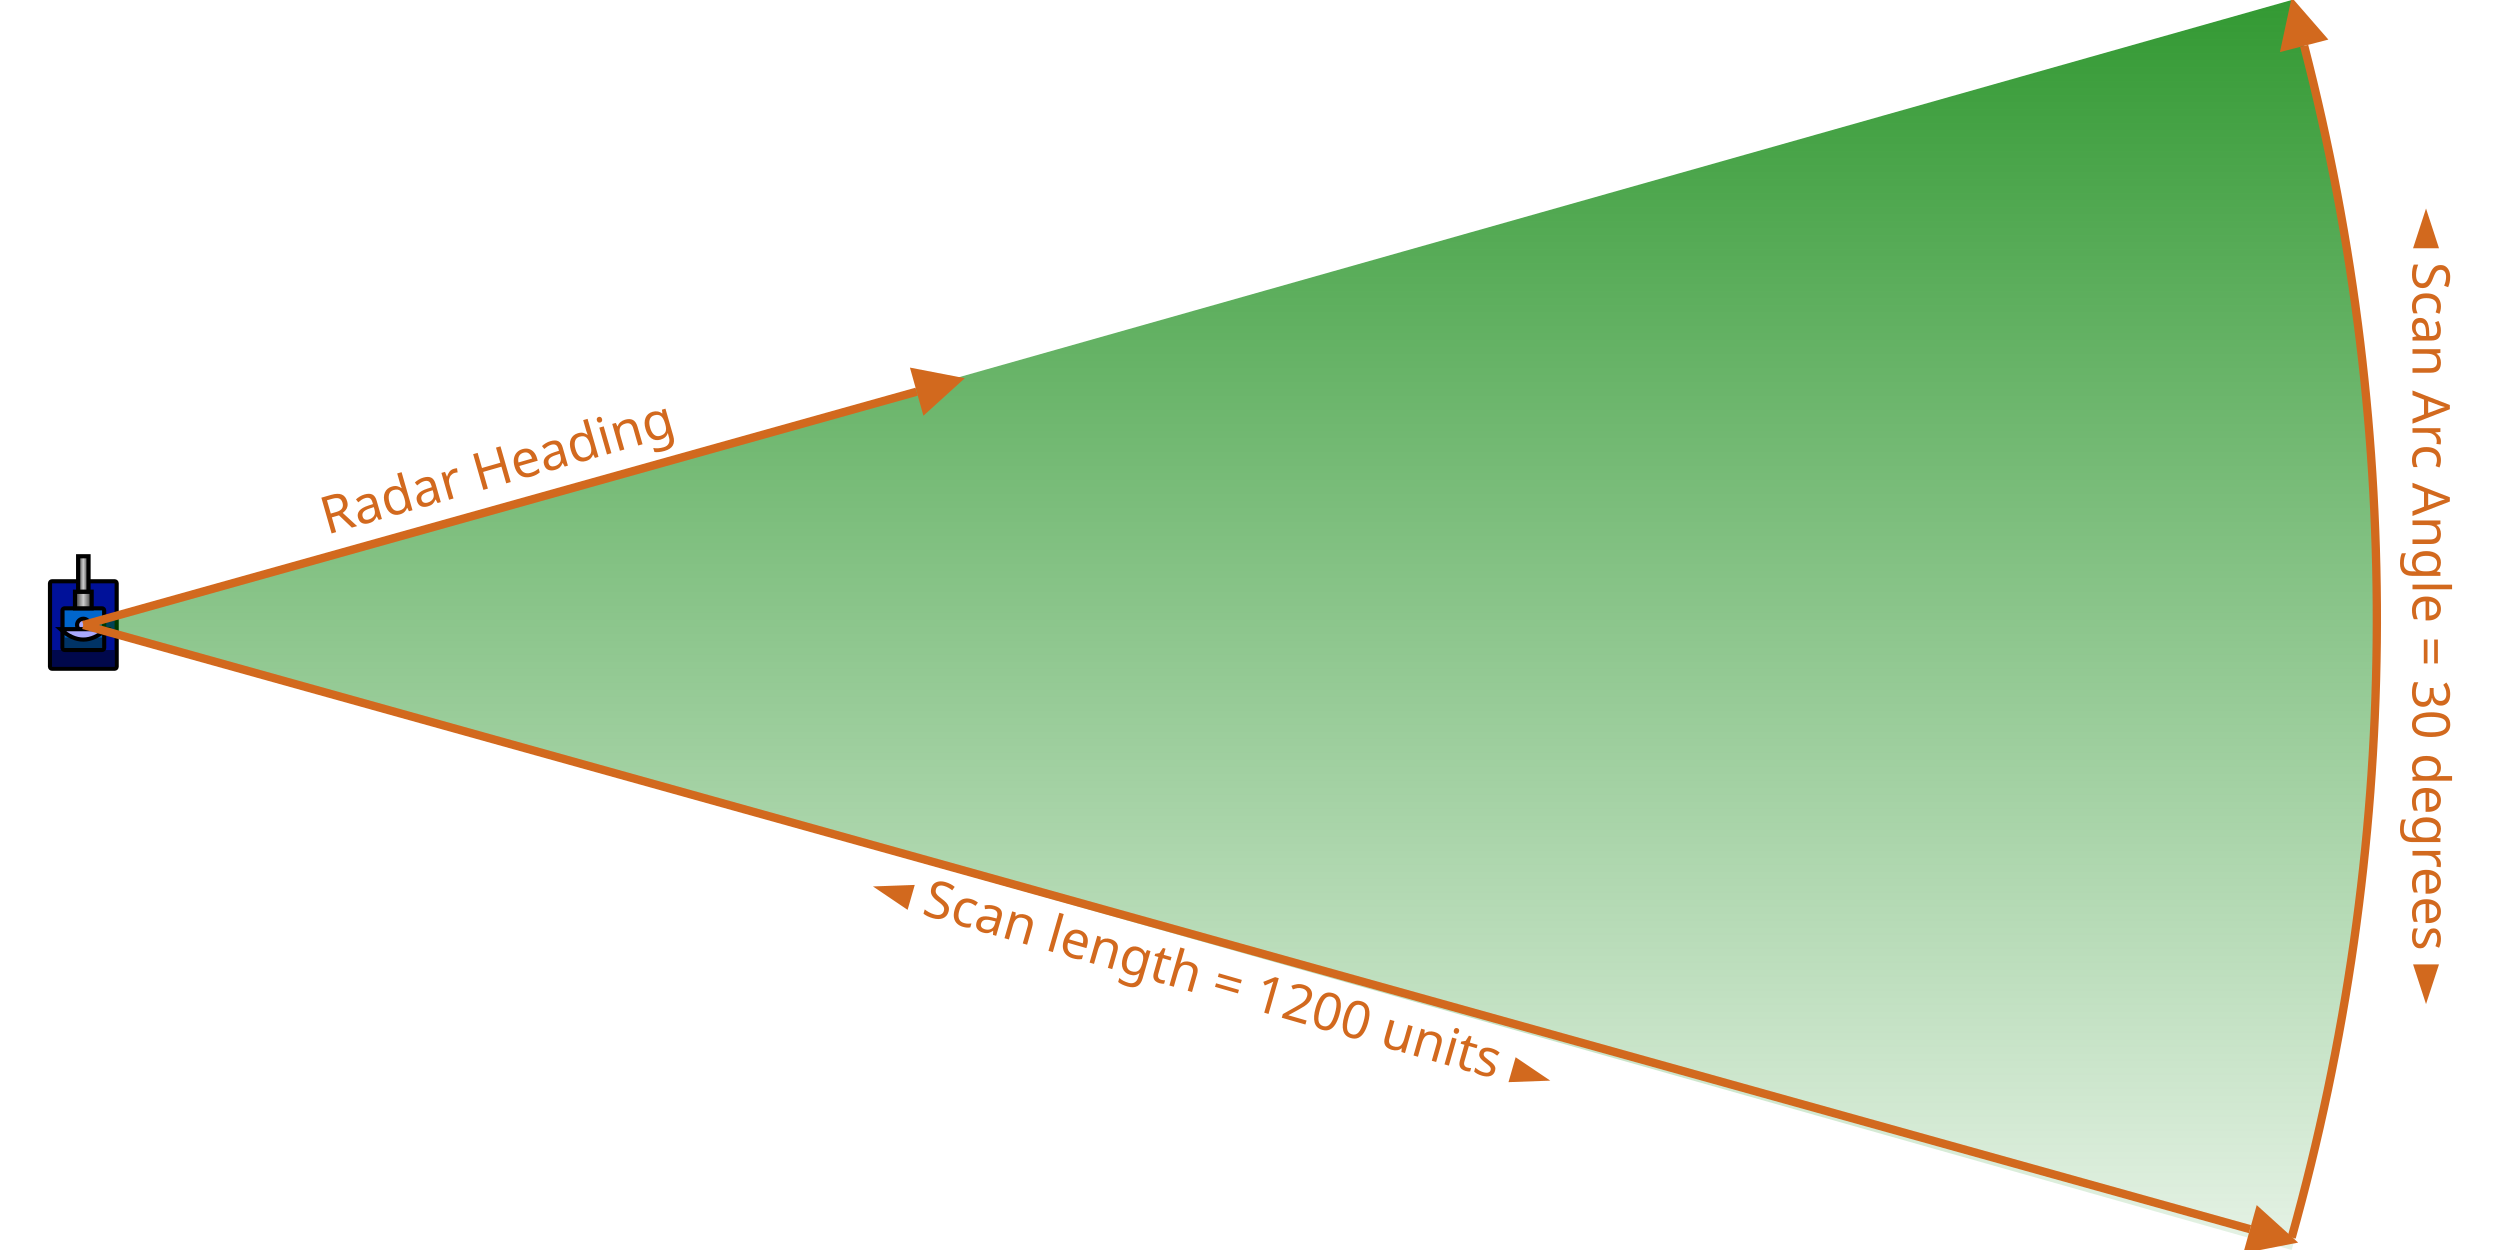
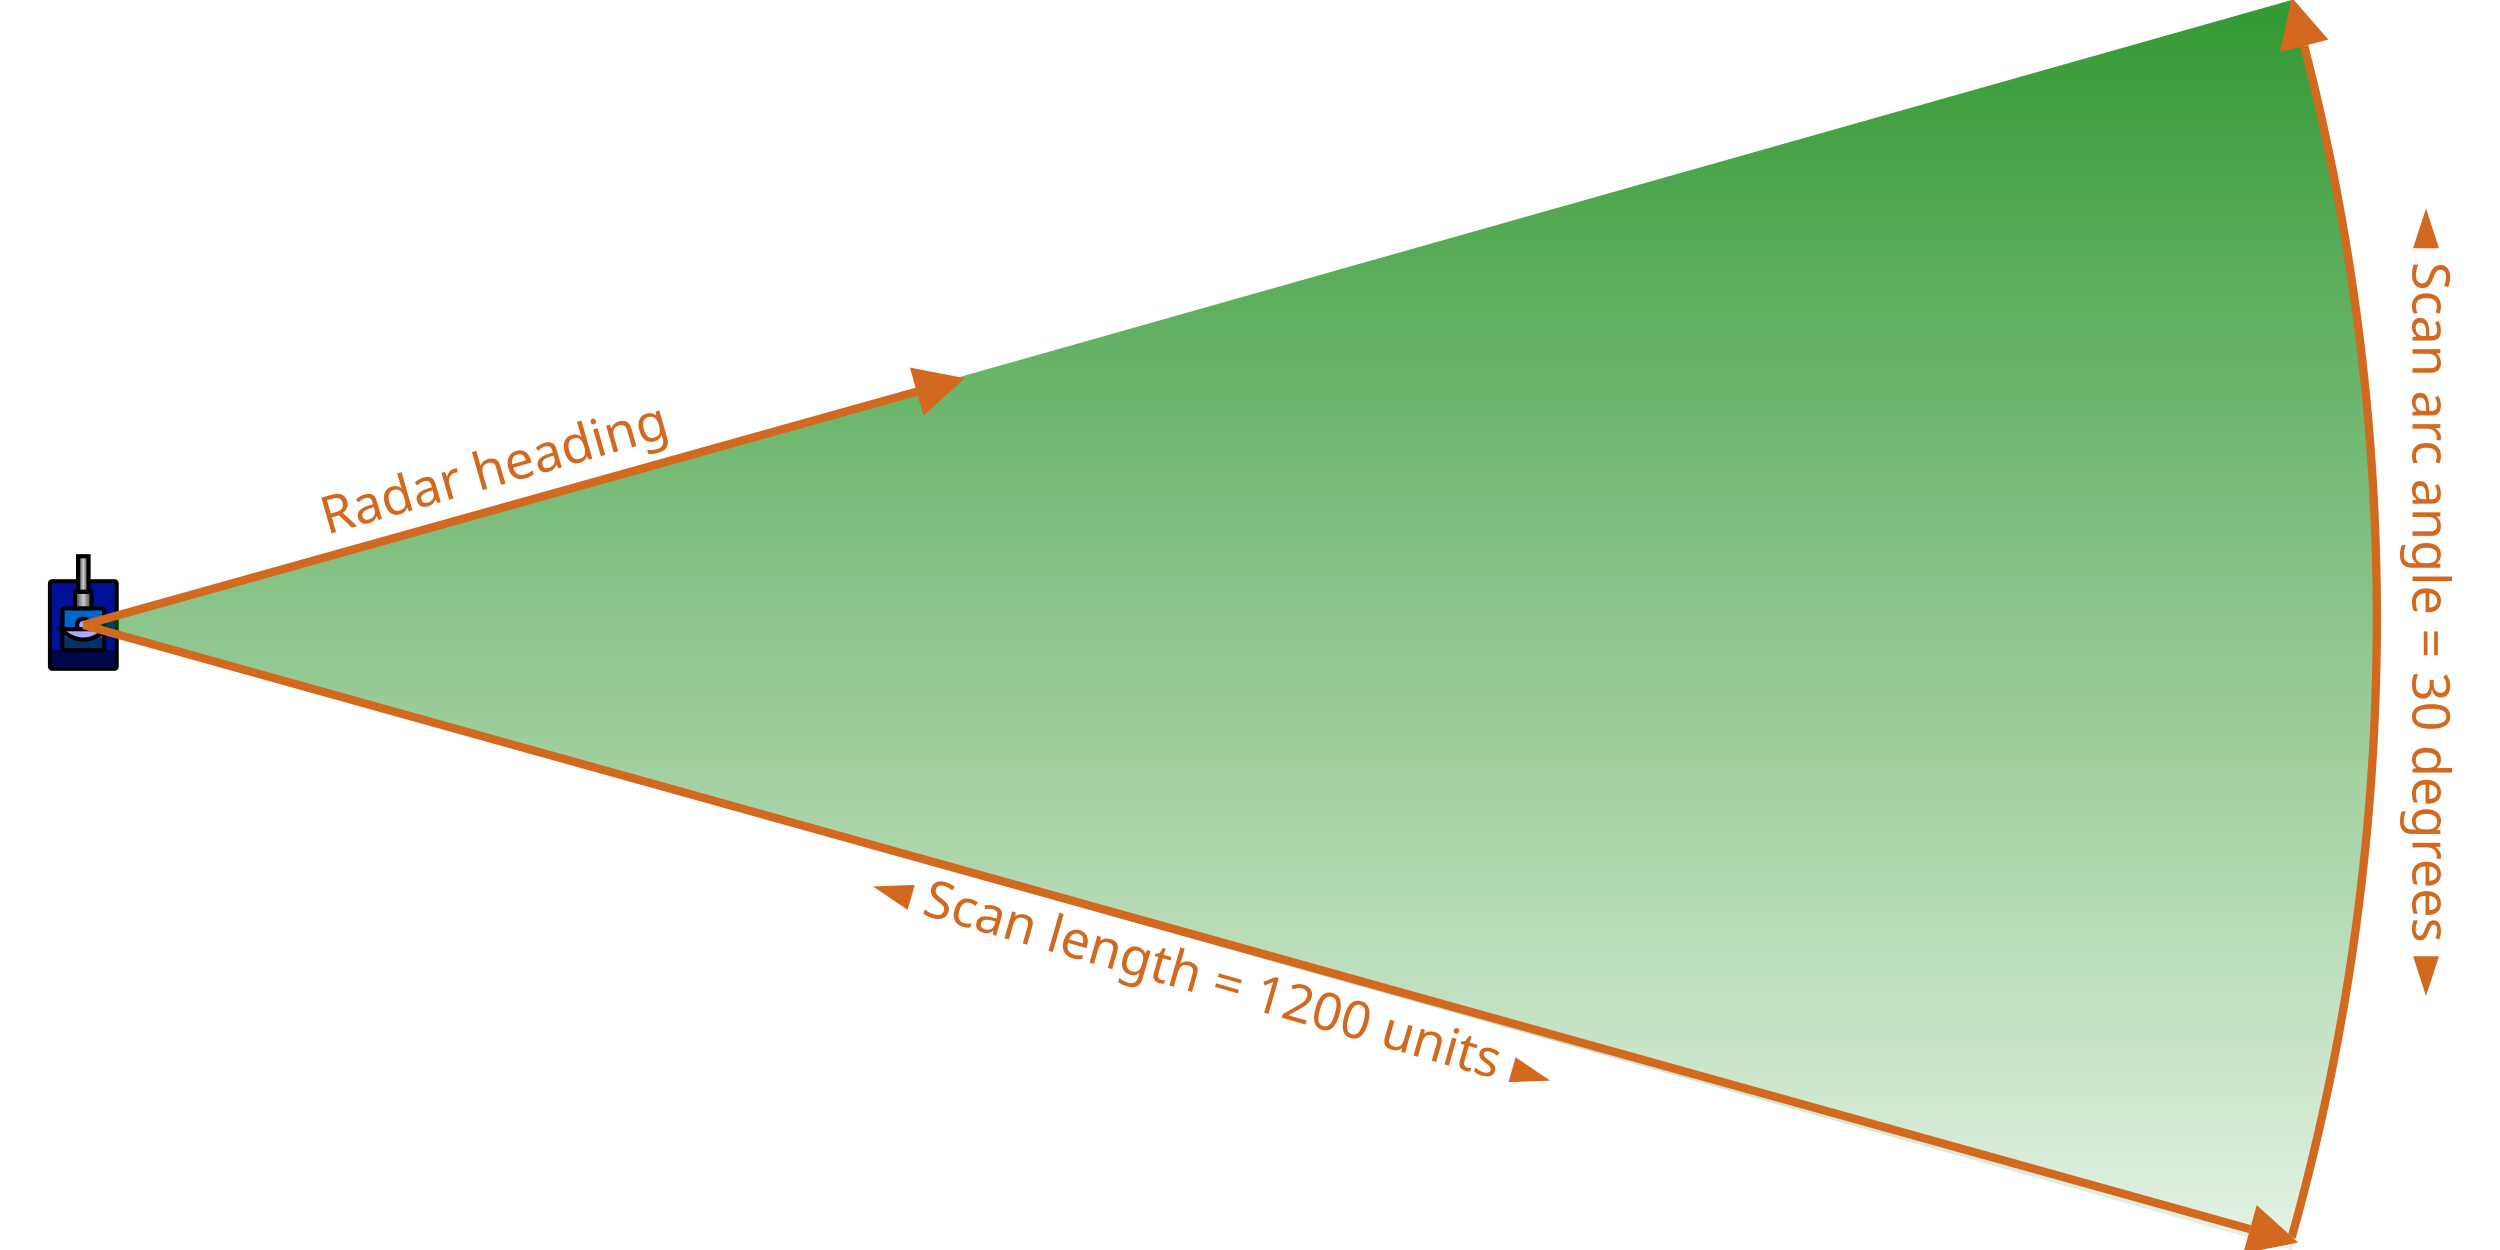
<svg xmlns="http://www.w3.org/2000/svg" version="1.1" width="750" height="375" viewBox="0 0 6000 3000">
  <style>
        .text { font: 125px sans-serif; }
    </style>
  <use href="#tank" transform="scale(.5,.5) translate(0,2600)" />
  <use href="#radar-sweep" transform="translate(0,0)" />
  <use href="#arrows-with-text" transform="translate(0,0)" />
  <defs>
    <style>
            .tank-body, .tank-turret, .tank-radar {
            transform-origin: 400px 400px;
            }
            .tank-body {
            transform: rotate(var(--body-rotation, 10deg));
            }
            .tank-turret {
            transform: rotate(var(--turret-rotation, 80deg));
            }
            .tank-radar {
            transform: rotate(var(--radar-rotation, 70deg));
            }
            svg {
            --tank-body-color: #019;
            --tank-turret-color: #06c;
            --tank-radar-color: #aaf;
            --left-belt-track-1: inline;
            --left-belt-track-2: none;
            --left-belt-track-3: none;
            --right-belt-track-1: none;
            --right-belt-track-2: inline;
            --right-belt-track-3: none;
            }
            .tank-body-fill {
            fill: var(--tank-body-color, #019);
            }
            .tank-turret-fill {
            fill: var(--tank-turret-color, #06c);
            }
            .tank-radar-fill {
            fill: var(--tank-radar-color, #aaf);
            }
            .left-belt, .right-belt {
            display: none;
            }
            .left-belt.track1 {
            display: var(--left-belt-track-1, none);
            }
            .left-belt.track2 {
            display: var(--left-belt-track-2, none);
            }
            .left-belt.track3 {
            display: var(--left-belt-track-3, none);
            }
            .right-belt.track1 {
            display: var(--right-belt-track-1, none);
            }
            .right-belt.track2 {
            display: var(--right-belt-track-2, none);
            }
            .right-belt.track3 {
            display: var(--right-belt-track-3, none);
            }
        </style>
    <linearGradient id="cannon-grad" x1="0%" y1="0%" x2="100%" y2="0%">
      <stop offset="0%" stop-color="#333" />
      <stop offset="50%" stop-color="#CCC" />
      <stop offset="100%" stop-color="#333" />
    </linearGradient>
    <symbol id="link0">
      <rect x="5" y="55" width="125" height="25" fill="#aaaaaa" />
      <rect x="10" y="70" width="116" height="35" fill="#666666" rx="10" ry="10" />
      <rect x="5" y="55" width="125" height="50" fill="none" stroke="black" stroke-width="10" rx="10" ry="10" />
    </symbol>
    <symbol id="link30">
      <rect x="5" y="55" width="125" height="25" fill="#939393" />
      <rect x="10" y="70" width="116" height="30" fill="#585858" rx="10" ry="10" />
      <rect x="5" y="55" width="125" height="42" fill="none" stroke="black" stroke-width="10" rx="10" ry="10" />
    </symbol>
    <symbol id="link60">
      <rect x="5" y="55" width="125" height="20" fill="#555555" />
      <rect x="5" y="55" width="125" height="20" fill="none" stroke="black" stroke-width="10" rx="10" ry="10" />
    </symbol>
    <symbol id="main-track">
      <rect x="20" y="75" width="95" height="450" fill="#333333" stroke="black" stroke-width="10" />
    </symbol>
    <symbol id="track1">
      <use href="#main-track" />
      <use href="#link30" />
      <use href="#link0" y="60" />
      <use href="#link0" y="140" />
      <use href="#link0" y="220" />
      <use href="#link0" y="300" />
      <use href="#link0" y="380" />
      <use href="#link30" y="448" />
    </symbol>
    <symbol id="track2">
      <use href="#main-track" />
      <use href="#link60" />
      <use href="#link0" y="33" />
      <use href="#link0" y="113" />
      <use href="#link0" y="193" />
      <use href="#link0" y="273" />
      <use href="#link0" y="353" />
      <use href="#link0" y="433" />
    </symbol>
    <symbol id="track3">
      <use href="#main-track" />
      <use href="#link0" y="7" />
      <use href="#link0" y="87" />
      <use href="#link0" y="167" />
      <use href="#link0" y="247" />
      <use href="#link0" y="327" />
      <use href="#link0" y="407" />
      <use href="#link60" y="470" />
    </symbol>
    <symbol id="body">
      <use href="#track1" x="150" y="100" class="left-belt track1" />
      <use href="#track2" x="150" y="100" class="left-belt track2" />
      <use href="#track3" x="150" y="100" class="left-belt track3" />
      <use href="#track1" x="515" y="100" class="right-belt track1" />
      <use href="#track2" x="515" y="100" class="right-belt track2" />
      <use href="#track3" x="515" y="100" class="right-belt track3" />
      <rect class="tank-body-fill" x="240" y="190" width="320" height="420" stroke="black" stroke-width="20" rx="10" ry="10" />
      <rect x="250" y="520" width="300" height="80" opacity="0.5" />
    </symbol>
    <symbol id="turret">
      <rect class="tank-turret-fill" x="300" y="320" width="200" height="200" stroke="black" stroke-width="20" rx="10" ry="10" />
      <rect x="310" y="460" width="180" height="50" fill="black" opacity="0.5" />
      <rect x="360" y="240" width="80" height="80" fill="url(#cannon-grad)" stroke="black" stroke-width="20" />
      <rect x="375" y="70" width="50" height="170" fill="url(#cannon-grad)" stroke="black" stroke-width="20" />
    </symbol>
    <symbol id="radar">
      <circle class="tank-radar-fill" cx="400" cy="400" r="30" stroke="black" stroke-width="20" />
      <path class="tank-radar-fill" d="M 290 420 q 110 100 220 0 z" stroke="black" stroke-width="20" />
    </symbol>
    <symbol id="tank">
      <use class="tank-body" href="#body" />
      <use class="tank-turret" href="#turret" />
      <use class="tank-radar" href="#radar" />
    </symbol>
    <defs>
      <linearGradient id="sweepGrad" gradientUnits="userSpaceOnUse" x1="0" y1="0" x2="0" y2="6000">
        <stop offset="0%" stop-color="green" stop-opacity="0.8" />
        <stop offset="50%" stop-color="green" stop-opacity="0.1" />
        <stop offset="100%" stop-color="green" stop-opacity="0" />
      </linearGradient>
      <clipPath id="sector">
        <path d="                     M 200 1500                     L 5500 0                     A 5500 5500 0 0 1 5500 3000                     Z" />
      </clipPath>
    </defs>
    <symbol id="radar-sweep">
      <rect x="0" y="0" width="6000" height="4000" fill="url(#sweepGrad)" clip-path="url(#sector)" />
    </symbol>
    <symbol id="arrows-with-text">
      <marker id="arrow-head" markerWidth="20" markerHeight="20" refX="6" refY="3" orient="auto">
        <polygon points="6 0, 12 3, 6 6" fill="chocolate" />
      </marker>
      <line x1="200" y1="1500" x2="2200" y2="940" stroke="chocolate" stroke-width="20" marker-end="url(#arrow-head)" />
-       <text x="400" y="1450" class="text" fill="chocolate" transform="rotate(-16)">Radar Heading</text>
+       <text x="400" y="1450" class="text" fill="chocolate" transform="rotate(-16)">Radar heading</text>
      <line x1="200" y1="1500" x2="5400" y2="2950" stroke="chocolate" stroke-width="20" marker-end="url(#arrow-head)" />
      <text x="2600" y="1500" class="text" fill="chocolate" transform="rotate(16)">◄ Scan length = 1200 units ►</text>
      <path d="M 5500 2970 A 5500 5500 0 0 0 5530 110" fill="none" stroke="chocolate" stroke-width="20" marker-end="url(#arrow-head)" />
-       <text x="500" y="-5790" class="text" fill="chocolate" transform="rotate(90)">◄ Scan Arc Angle = 30 degrees ►</text>
+       <text x="500" y="-5790" class="text" fill="chocolate" transform="rotate(90)">◄ Scan arc angle = 30 degrees ►</text>
    </symbol>
  </defs>
</svg>
